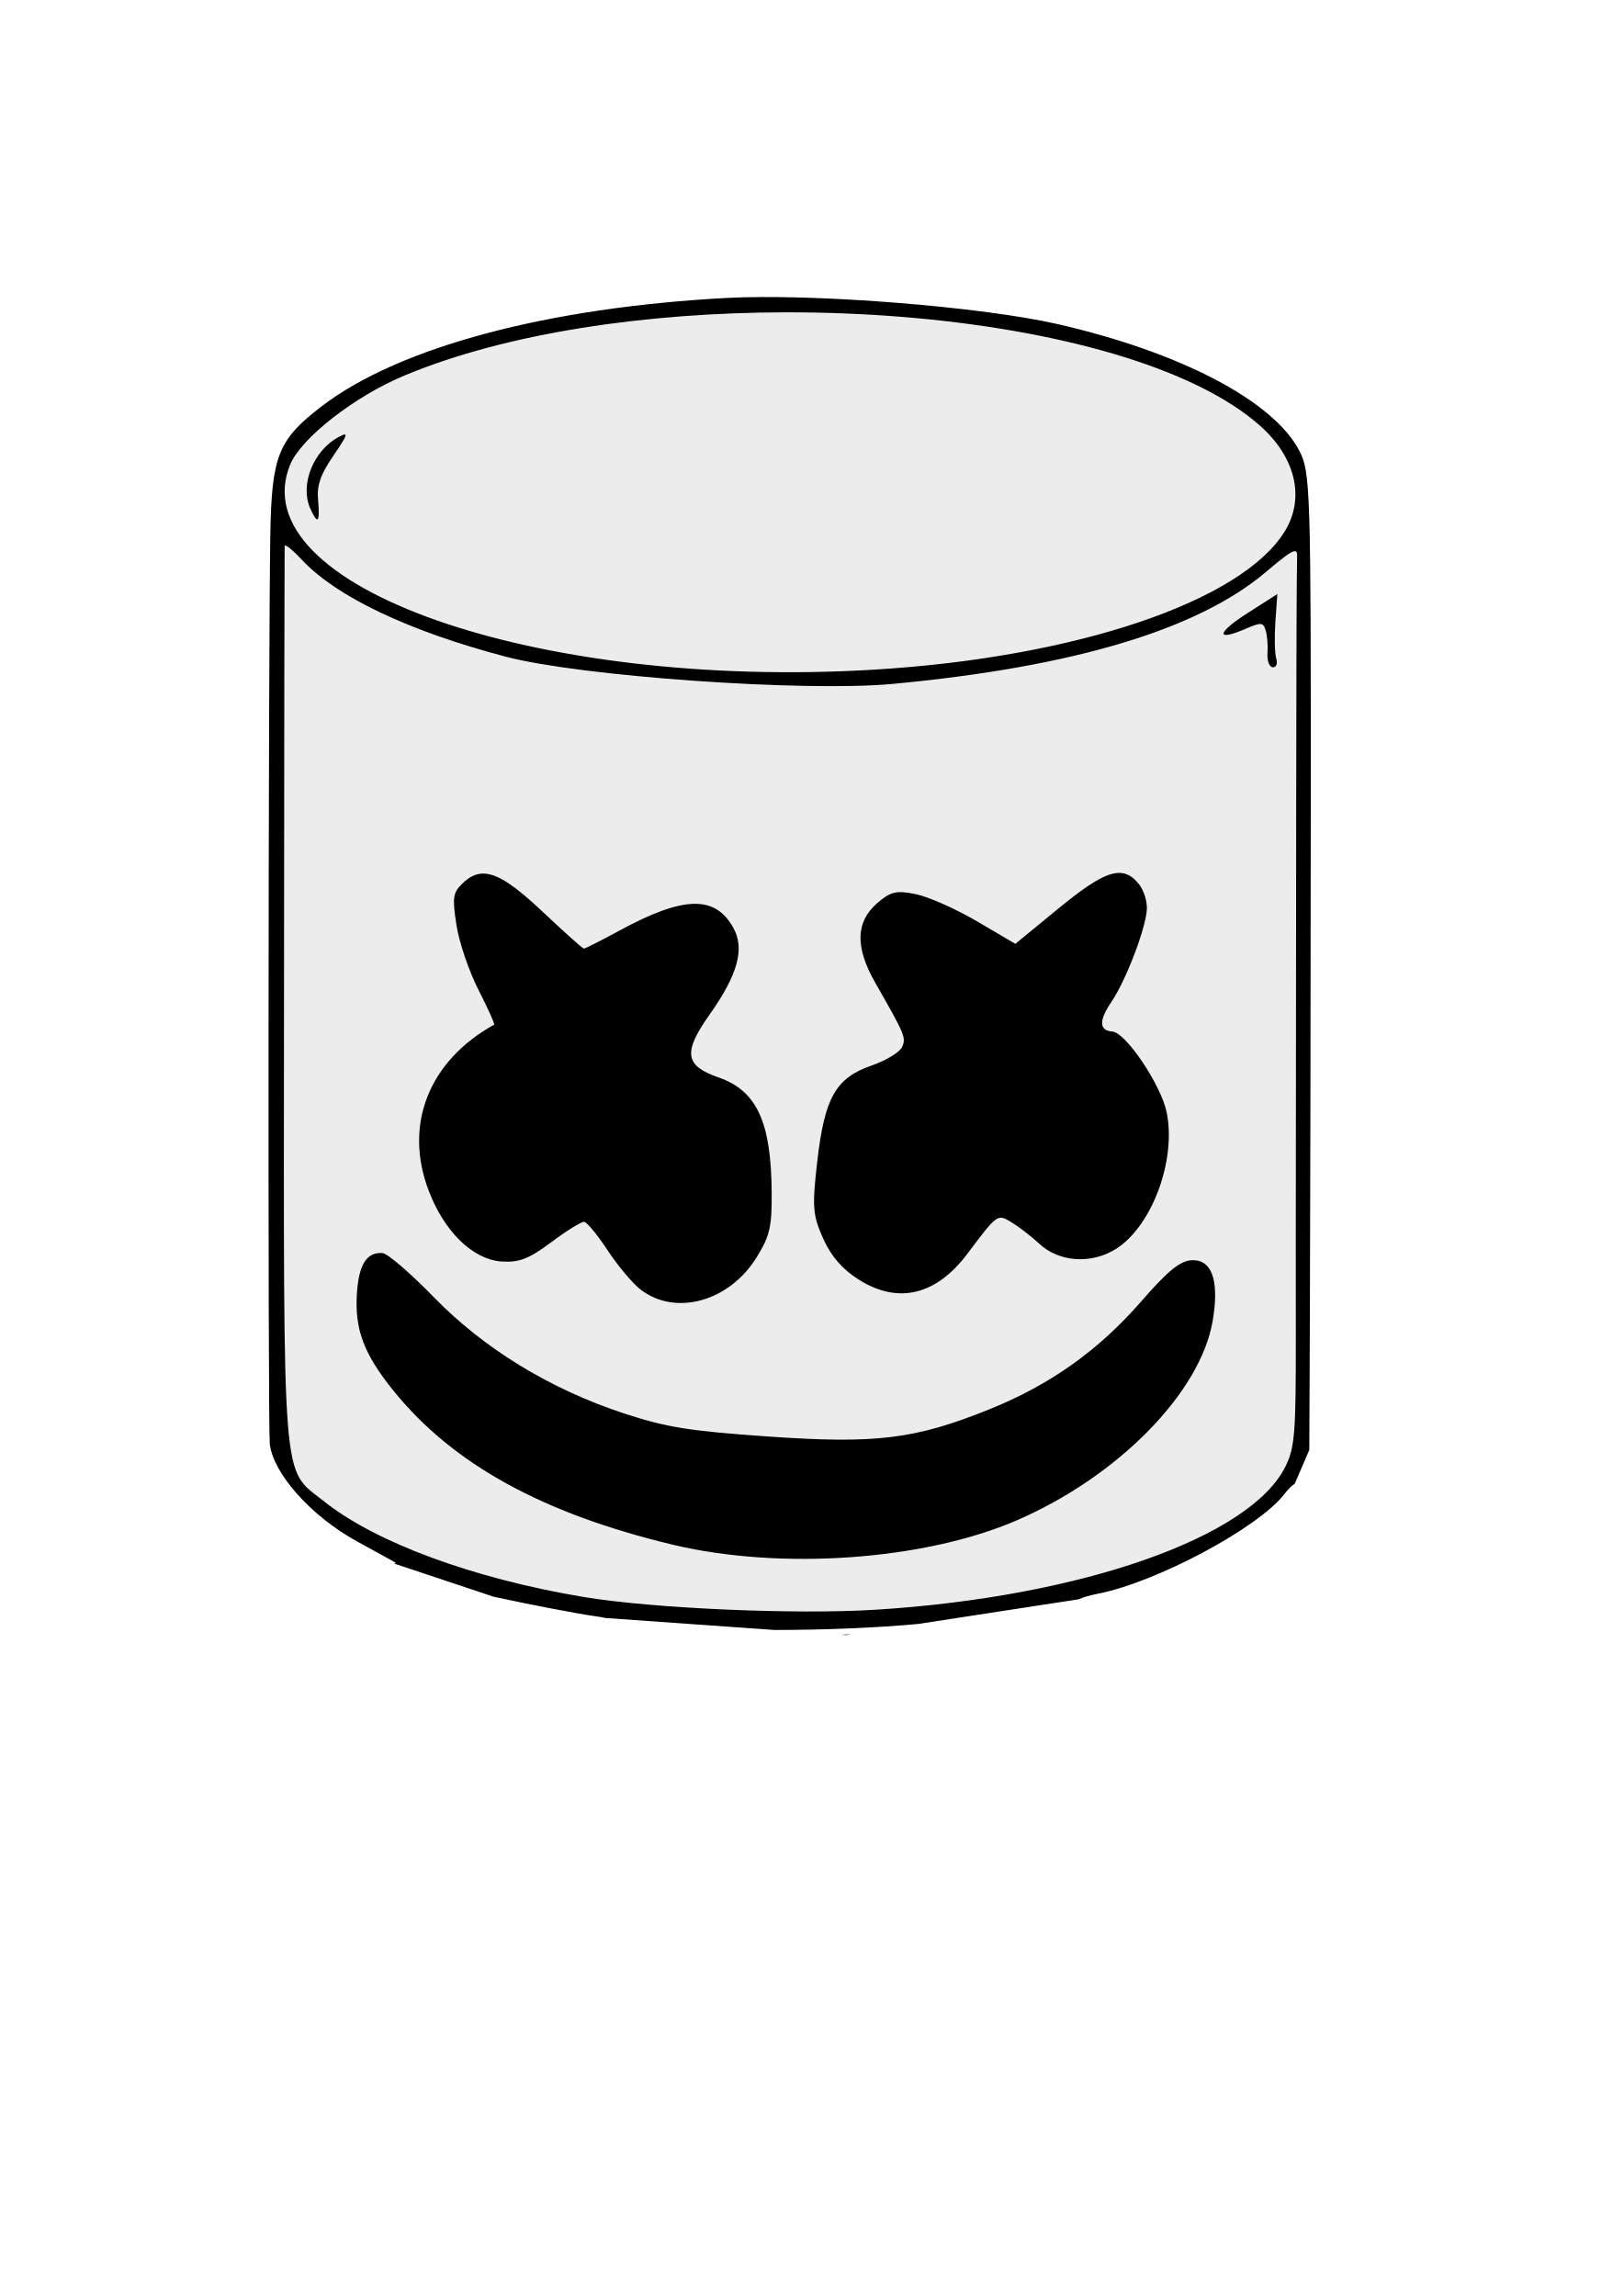
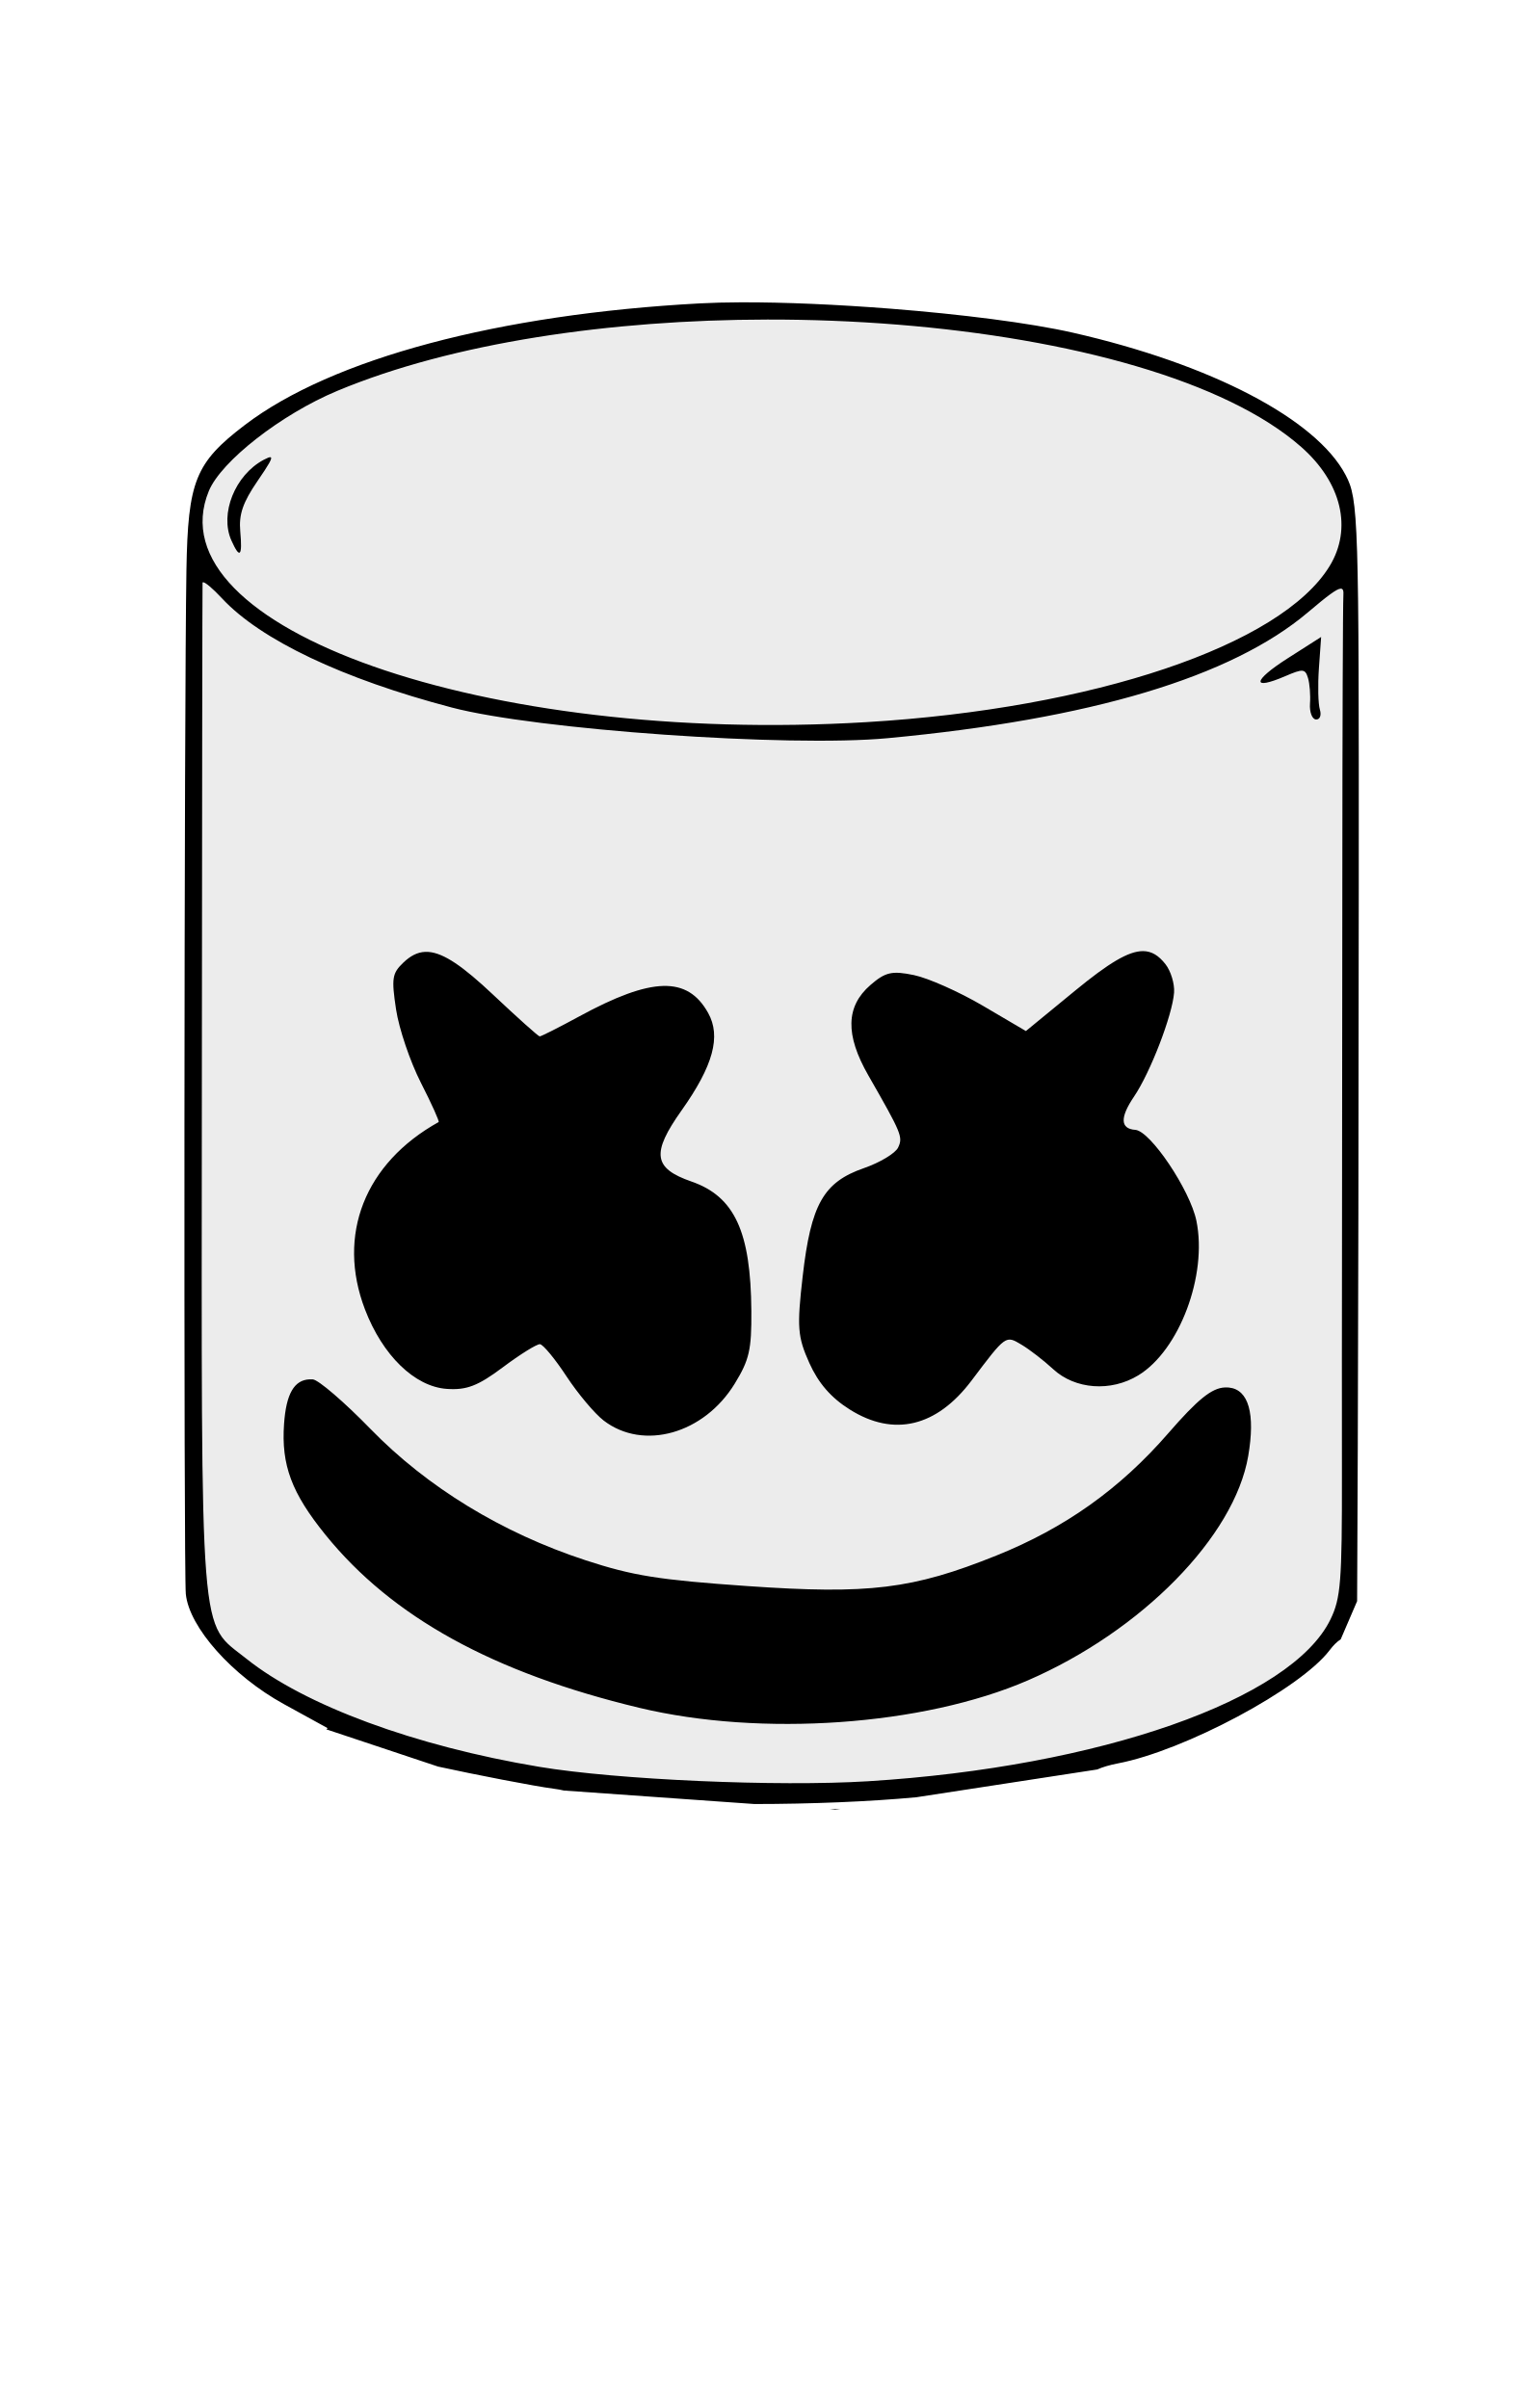
- <svg xmlns="http://www.w3.org/2000/svg" width="210mm" height="297mm" viewBox="0 0 210 297">
-   <path opacity=".86" fill-opacity="0" stroke-width="3.271" d="M-309.185-43.179h157.238v230.188h-157.238z" />
-   <path d="M98.707 38.752a93.813 93.813 0 0 0-4.625.12c-23.1 1.241-42.177 6.337-52.138 13.927-5.68 4.327-6.524 6.42-6.697 16.61-.262 15.396-.32 114.75-.07 117.31.374 3.817 5.316 9.368 11.236 12.622l5.005 2.752-.15.136 12.798 4.266c4.262.93 11.05 2.249 13.225 2.532.475.062.855.13 1.177.21l21.825 1.546c6.393 0 13.15-.27 18.55-.776l20.712-3.182c.567-.259 1.405-.512 2.376-.698 7.617-1.454 20.875-8.541 24.224-12.948.427-.562.835-.98 1.282-1.264l1.878-4.37.078-17.532c.047-10.775.098-39.61.112-64.076.025-42.658-.037-44.603-1.498-47.39-3.368-6.425-15.414-12.716-31.245-16.318-4.952-1.127-12.838-2.116-20.878-2.749v.001c-6.03-.474-12.147-.748-17.177-.73zm11.436 172.593c-.41.017-.81.035-1.222.05l.612.044z" fill="#ececec" stroke-width="3.912" />
-   <path d="M98.566 38.423c-1.68.006-3.24.045-4.635.12-23.152 1.244-42.273 6.352-52.257 13.959-5.692 4.337-6.538 6.434-6.712 16.648-.262 15.43-.321 115.01-.07 117.576.375 3.825 5.328 9.389 11.261 12.65l5.017 2.758-.15.136 12.826 4.276c4.273.933 11.076 2.255 13.256 2.538.475.062.856.13 1.179.211l21.875 1.55c6.407-.001 13.18-.272 18.593-.778l20.757-3.19c.57-.259 1.409-.513 2.382-.699 7.634-1.458 20.923-8.56 24.28-12.978.427-.563.836-.982 1.284-1.266l1.883-4.38.077-17.572c.048-10.8.099-39.7.113-64.221.025-42.755-.037-44.705-1.502-47.498-3.376-6.44-15.45-12.744-31.316-16.355-4.963-1.13-12.867-2.121-20.925-2.755-6.044-.475-12.174-.75-17.216-.73zm3.08 1.978a183.9 183.9 0 0 1 14.978.586c19.802 1.597 37.644 6.417 46.294 14.04 4.64 4.088 5.899 9.36 3.264 13.676-5.559 9.109-27.093 16.363-53.203 17.925C69.27 89.242 31.08 75.812 37.53 60.097c1.408-3.43 8.316-8.82 14.743-11.506 13.242-5.534 31.373-8.166 49.372-8.19zM44.622 56.209c-.117-.032-.38.079-.78.29-3.305 1.753-5.089 6.204-3.716 9.273.966 2.158 1.276 1.839 1.015-1.045-.176-1.95.297-3.327 1.984-5.79 1.298-1.894 1.754-2.657 1.497-2.728zm-7.758 14.357c.223-.043 1.123.709 2.176 1.841 4.437 4.776 13.843 9.245 26.399 12.545 9.688 2.545 38.617 4.581 49.987 3.517 23.364-2.187 39.483-7.015 48.271-14.458 2.217-1.877 3.286-2.694 3.753-2.713.28-.012.344.262.31.768-.058.872-.113 15.5-.12 32.505-.009 17.005-.026 36.219-.039 42.697-.014 6.477-.017 18.045-.008 25.706.014 12.37-.133 14.233-1.312 16.666-4.474 9.23-26.5 16.945-53.08 18.59-10.39.644-28.837-.167-37.765-1.66-14.252-2.382-26.883-7.045-33.573-12.395-5.47-4.373-5.174-.64-5.131-64.962.022-31.9.057-58.26.08-58.578.002-.04.02-.063.053-.07zm128.342 6.28l-3.853 2.46c-4.014 2.564-4.166 3.72-.268 2.041 2.034-.875 2.29-.855 2.611.201.197.645.301 1.968.232 2.943-.07.974.24 1.797.686 1.828.446.032.647-.478.448-1.133-.2-.654-.249-2.799-.11-4.765zm-20.44 36.07c-1.686-.01-3.978 1.405-7.752 4.502l-5.696 4.675-4.94-2.904c-2.716-1.597-6.277-3.181-7.912-3.52-2.522-.521-3.277-.348-4.992 1.14-2.834 2.459-2.909 5.715-.239 10.379 3.828 6.685 3.985 7.064 3.419 8.276-.309.66-2.078 1.727-3.932 2.37-4.64 1.612-6.074 4.147-7.024 12.41-.672 5.85-.59 6.945.76 9.955 1.044 2.328 2.493 3.996 4.65 5.352 5.045 3.17 9.958 2.001 13.971-3.326 3.955-5.25 3.908-5.215 5.743-4.116.927.555 2.554 1.812 3.615 2.795 2.532 2.344 6.631 2.643 9.79.715 4.709-2.875 7.944-11.49 6.662-17.74-.723-3.527-5.283-10.317-7.01-10.439-1.733-.123-1.783-1.41-.15-3.82 1.873-2.762 4.415-9.37 4.598-11.952.07-1.003-.373-2.467-.988-3.25-.766-.978-1.56-1.497-2.572-1.503zm-82.417.088c-.899.042-1.691.468-2.493 1.236-1.282 1.23-1.37 1.792-.83 5.378.332 2.203 1.613 5.986 2.847 8.408 1.234 2.421 2.15 4.454 2.038 4.517-8.478 4.714-11.722 12.965-8.455 21.511 2.018 5.28 5.704 8.865 9.383 9.126 2.284.161 3.583-.34 6.452-2.488 1.976-1.48 3.888-2.67 4.248-2.644.36.025 1.731 1.685 3.047 3.688 1.317 2.003 3.241 4.29 4.276 5.084 4.551 3.487 11.514 1.52 15.041-4.25 1.67-2.729 1.933-3.885 1.902-8.328-.062-9.123-1.928-13.156-6.882-14.873-4.375-1.517-4.614-3.244-1.133-8.155 3.64-5.137 4.559-8.507 3.052-11.204-2.37-4.246-6.454-4.136-14.786.399-2.345 1.275-4.393 2.31-4.55 2.299-.158-.01-2.566-2.168-5.352-4.795-3.426-3.23-5.64-4.773-7.413-4.904a3.307 3.307 0 0 0-.392-.006zm-13.245 49.08c-1.778.069-2.692 1.667-2.935 5.098-.336 4.74.86 7.945 4.758 12.76 7.643 9.438 19.228 15.827 36 19.853 14.015 3.365 32.618 2.054 44.614-3.146 13.06-5.661 23.711-16.509 25.296-25.762.831-4.857.043-7.63-2.21-7.86a3.257 3.257 0 0 0-.47-.012c-1.513.068-3.116 1.367-6.499 5.262-5.555 6.397-11.835 10.863-19.739 14.042-9.6 3.861-14.605 4.474-28.592 3.5-10.145-.707-13.128-1.184-18.563-2.965-9.583-3.14-18.178-8.39-24.673-15.072-2.999-3.085-5.977-5.646-6.62-5.692a3.54 3.54 0 0 0-.367-.006zm60.924 49.324c-.41.017-.812.035-1.225.05l.614.043z" stroke-width=".734" />
+ <svg xmlns="http://www.w3.org/2000/svg" width="899" height="1415">
+   <path d="M-1651.788-239.976h804.725V938.1h-804.725z" opacity=".86" fill="none" />
+   <path d="M435.755 179.337a480.124 480.124 0 0 0-23.67.615c-118.224 6.35-215.858 32.432-266.837 71.276-29.07 22.145-33.389 32.857-34.274 85.008-1.341 78.795-1.638 587.277-.358 600.379 1.914 19.535 27.206 47.944 57.504 64.598l25.615 14.084-.768.696 65.499 21.833c21.812 4.76 56.553 11.51 67.684 12.959 2.431.317 4.376.665 6.024 1.074l111.698 7.913c32.718 0 67.3-1.382 94.936-3.972l106.002-16.285c2.902-1.325 7.19-2.62 12.16-3.572 38.983-7.442 106.836-43.712 123.975-66.266 2.186-2.877 4.274-5.016 6.562-6.47l9.611-22.365.4-89.726c.24-55.145.5-202.72.572-327.934.128-218.318-.189-228.273-7.666-242.536-17.237-32.883-78.887-65.08-159.908-83.514-25.344-5.768-65.704-10.83-106.852-14.069v.005c-30.86-2.426-62.166-3.828-87.91-3.736zm58.528 883.311c-2.099.087-4.146.18-6.254.256l3.132.225z" fill="#ececec" />
+   <path d="M435.033 177.654c-8.598.03-16.582.23-23.721.614-118.49 6.366-216.349 32.509-267.446 71.44-29.13 22.197-33.46 32.929-34.35 85.203-1.342 78.969-1.644 588.607-.359 601.74 1.92 19.576 27.268 48.052 57.632 64.741l25.677 14.115-.768.696 65.642 21.884c21.869 4.775 56.686 11.541 67.843 12.99 2.43.317 4.38.665 6.034 1.08l111.953 7.932c32.79-.005 67.454-1.392 95.157-3.982l106.232-16.326c2.917-1.325 7.211-2.625 12.19-3.577 39.07-7.462 107.082-43.81 124.263-66.42 2.185-2.881 4.279-5.026 6.571-6.48l9.637-22.416.394-89.931c.246-55.273.507-203.18.579-328.675.128-218.815-.19-228.795-7.687-243.09-17.278-32.959-79.072-65.222-160.272-83.703-25.4-5.783-65.852-10.855-107.092-14.1-30.932-2.43-62.305-3.838-88.109-3.735zm15.763 10.123a941.178 941.178 0 0 1 76.656 2.999c101.344 8.173 192.657 32.841 236.927 71.855 23.747 20.922 30.19 47.903 16.705 69.992-28.45 46.619-138.66 83.744-272.287 91.738-223.698 13.378-419.15-55.355-386.14-135.782 7.207-17.555 42.561-45.14 75.454-58.887 67.77-28.322 160.563-41.792 252.68-41.915zM158.954 268.68c-.599-.163-1.945.405-3.992 1.484-16.915 8.972-26.045 31.752-19.018 47.459 4.944 11.044 6.53 9.411 5.195-5.349-.901-9.98 1.52-17.027 10.153-29.632 6.643-9.693 8.977-13.598 7.662-13.962zm-39.705 73.478c1.142-.22 5.748 3.628 11.137 9.422 22.708 24.443 70.847 47.315 135.107 64.204 49.582 13.025 197.637 23.445 255.827 18 119.575-11.194 202.07-35.903 247.046-73.995 11.346-9.606 16.817-13.788 19.207-13.885 1.433-.061 1.76 1.34 1.587 3.93-.297 4.463-.579 79.328-.614 166.357-.047 87.03-.134 185.365-.2 218.518-.072 33.149-.087 92.353-.041 131.56.072 63.309-.68 72.844-6.715 85.295-22.897 47.238-135.624 86.723-271.657 95.142-53.175 3.296-147.584-.855-193.277-8.496-72.94-12.19-137.584-36.055-171.822-63.436-27.995-22.38-26.48-3.276-26.26-332.468.112-163.26.292-298.168.41-299.795.01-.205.102-.323.27-.358zm656.84 32.14l-19.72 12.59c-20.543 13.122-21.32 19.039-1.371 10.446 10.41-4.479 11.72-4.376 13.363 1.028 1.008 3.301 1.54 10.072 1.187 15.062-.358 4.985 1.228 9.197 3.51 9.356 2.283.163 3.312-2.447 2.294-5.799-1.024-3.347-1.275-14.325-.563-24.387zM671.479 558.9c-8.629-.051-20.359 7.19-39.674 23.04l-29.151 23.927-25.283-14.863c-13.9-8.173-32.124-16.28-40.492-18.014-12.908-2.667-16.772-1.781-25.549 5.834-14.504 12.585-14.888 29.249-1.223 53.118 19.591 34.213 20.395 36.153 17.498 42.356-1.581 3.378-10.635 8.839-20.123 12.13-23.747 8.25-31.086 21.223-35.948 63.512-3.44 29.94-3.02 35.544 3.89 50.949 5.342 11.914 12.758 20.45 23.797 27.39 25.82 16.224 50.964 10.242 71.502-17.021 20.242-26.87 20.001-26.69 29.392-21.066 4.745 2.84 13.071 9.274 18.501 14.305 12.959 11.996 33.937 13.526 50.105 3.66 24.1-14.715 40.656-58.805 34.095-90.792-3.7-18.05-27.038-52.801-35.876-53.426-8.87-.63-9.126-7.216-.768-19.55 9.586-14.135 22.595-47.954 23.532-61.169.358-5.133-1.91-12.626-5.057-16.633-3.92-5.005-7.984-7.661-13.163-7.692zm-421.8.45c-4.601.215-8.655 2.396-12.76 6.326-6.56 6.295-7.01 9.171-4.247 27.524 1.699 11.275 8.255 30.636 14.57 43.031 6.316 12.39 11.004 22.795 10.43 23.118-43.389 24.125-59.991 66.353-43.27 110.09 10.327 27.023 29.191 45.37 48.02 46.706 11.69.824 18.338-1.74 33.02-12.733 10.114-7.575 19.9-13.665 21.741-13.532 1.843.128 8.86 8.624 15.595 18.875 6.74 10.251 16.587 21.956 21.884 26.02 23.291 17.845 58.927 7.778 76.978-21.752 8.547-13.966 9.893-19.883 9.734-42.621-.317-46.69-9.867-67.331-35.221-76.119-22.391-7.764-23.614-16.602-5.799-41.736 18.63-26.29 23.333-43.538 15.62-57.34-12.13-21.731-33.03-21.168-75.673 2.041-12.001 6.526-22.483 11.823-23.286 11.766-.809-.05-13.133-11.095-27.391-24.54-17.534-16.53-28.865-24.428-37.94-25.098a16.925 16.925 0 0 0-2.005-.03zm-67.787 251.186c-9.1.353-13.777 8.532-15.02 26.091-1.72 24.259 4.4 40.662 24.35 65.304 39.116 48.303 98.407 81 184.244 101.605 71.727 17.222 166.935 10.513 228.33-16.1 66.839-28.973 121.35-84.492 129.461-131.847 4.253-24.858.22-39.05-11.31-40.227a16.669 16.669 0 0 0-2.406-.061c-7.743.348-15.947 6.996-33.261 26.93-28.43 32.74-60.57 55.596-101.022 71.865-49.132 19.76-74.747 22.898-146.33 17.913-51.921-3.618-67.188-6.06-95.004-15.175-49.044-16.07-93.032-42.939-126.273-77.136-15.349-15.789-30.59-28.896-33.88-29.131a18.117 18.117 0 0 0-1.879-.031zm311.802 252.434c-2.098.087-4.156.18-6.27.256l3.143.22z" />
</svg>
